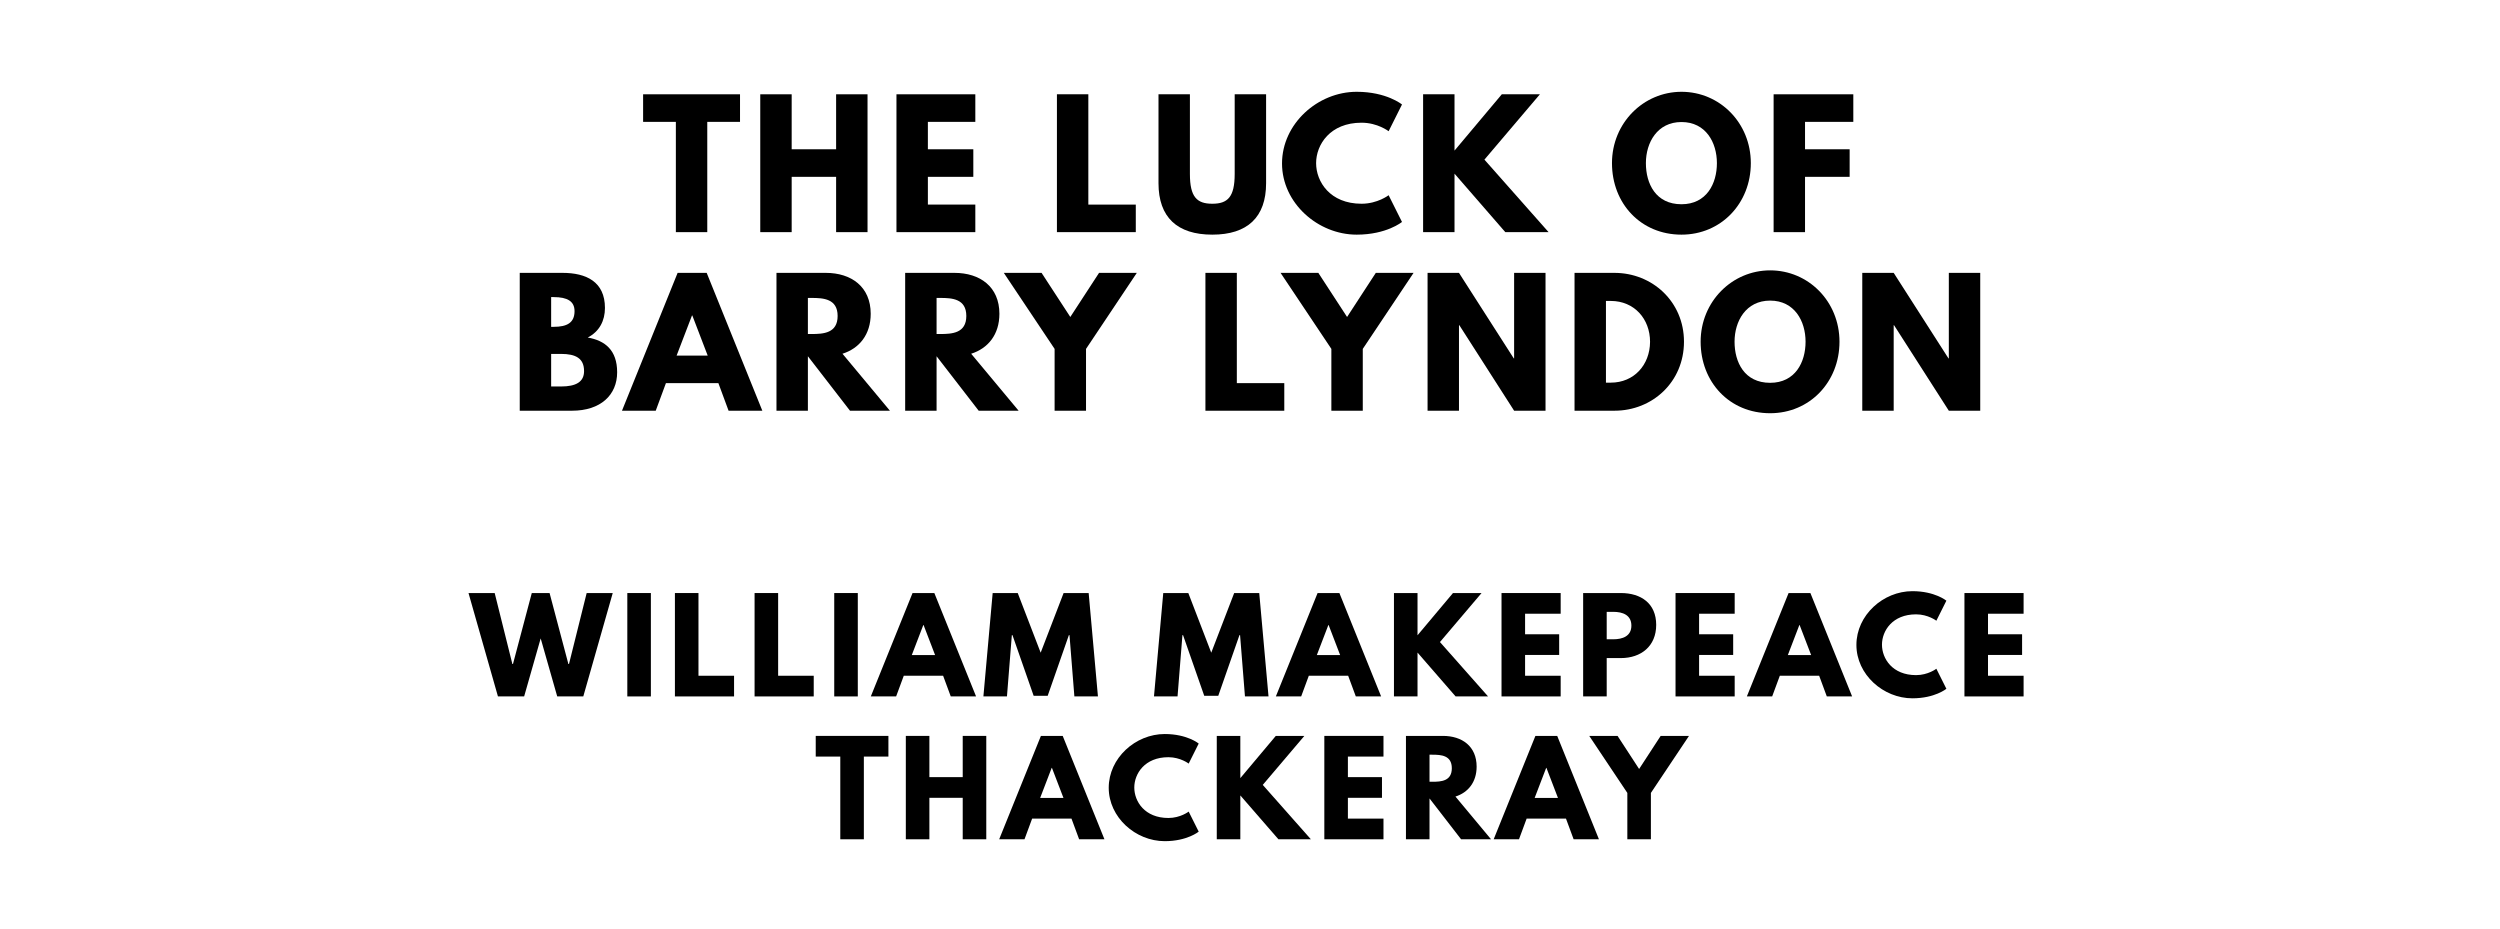
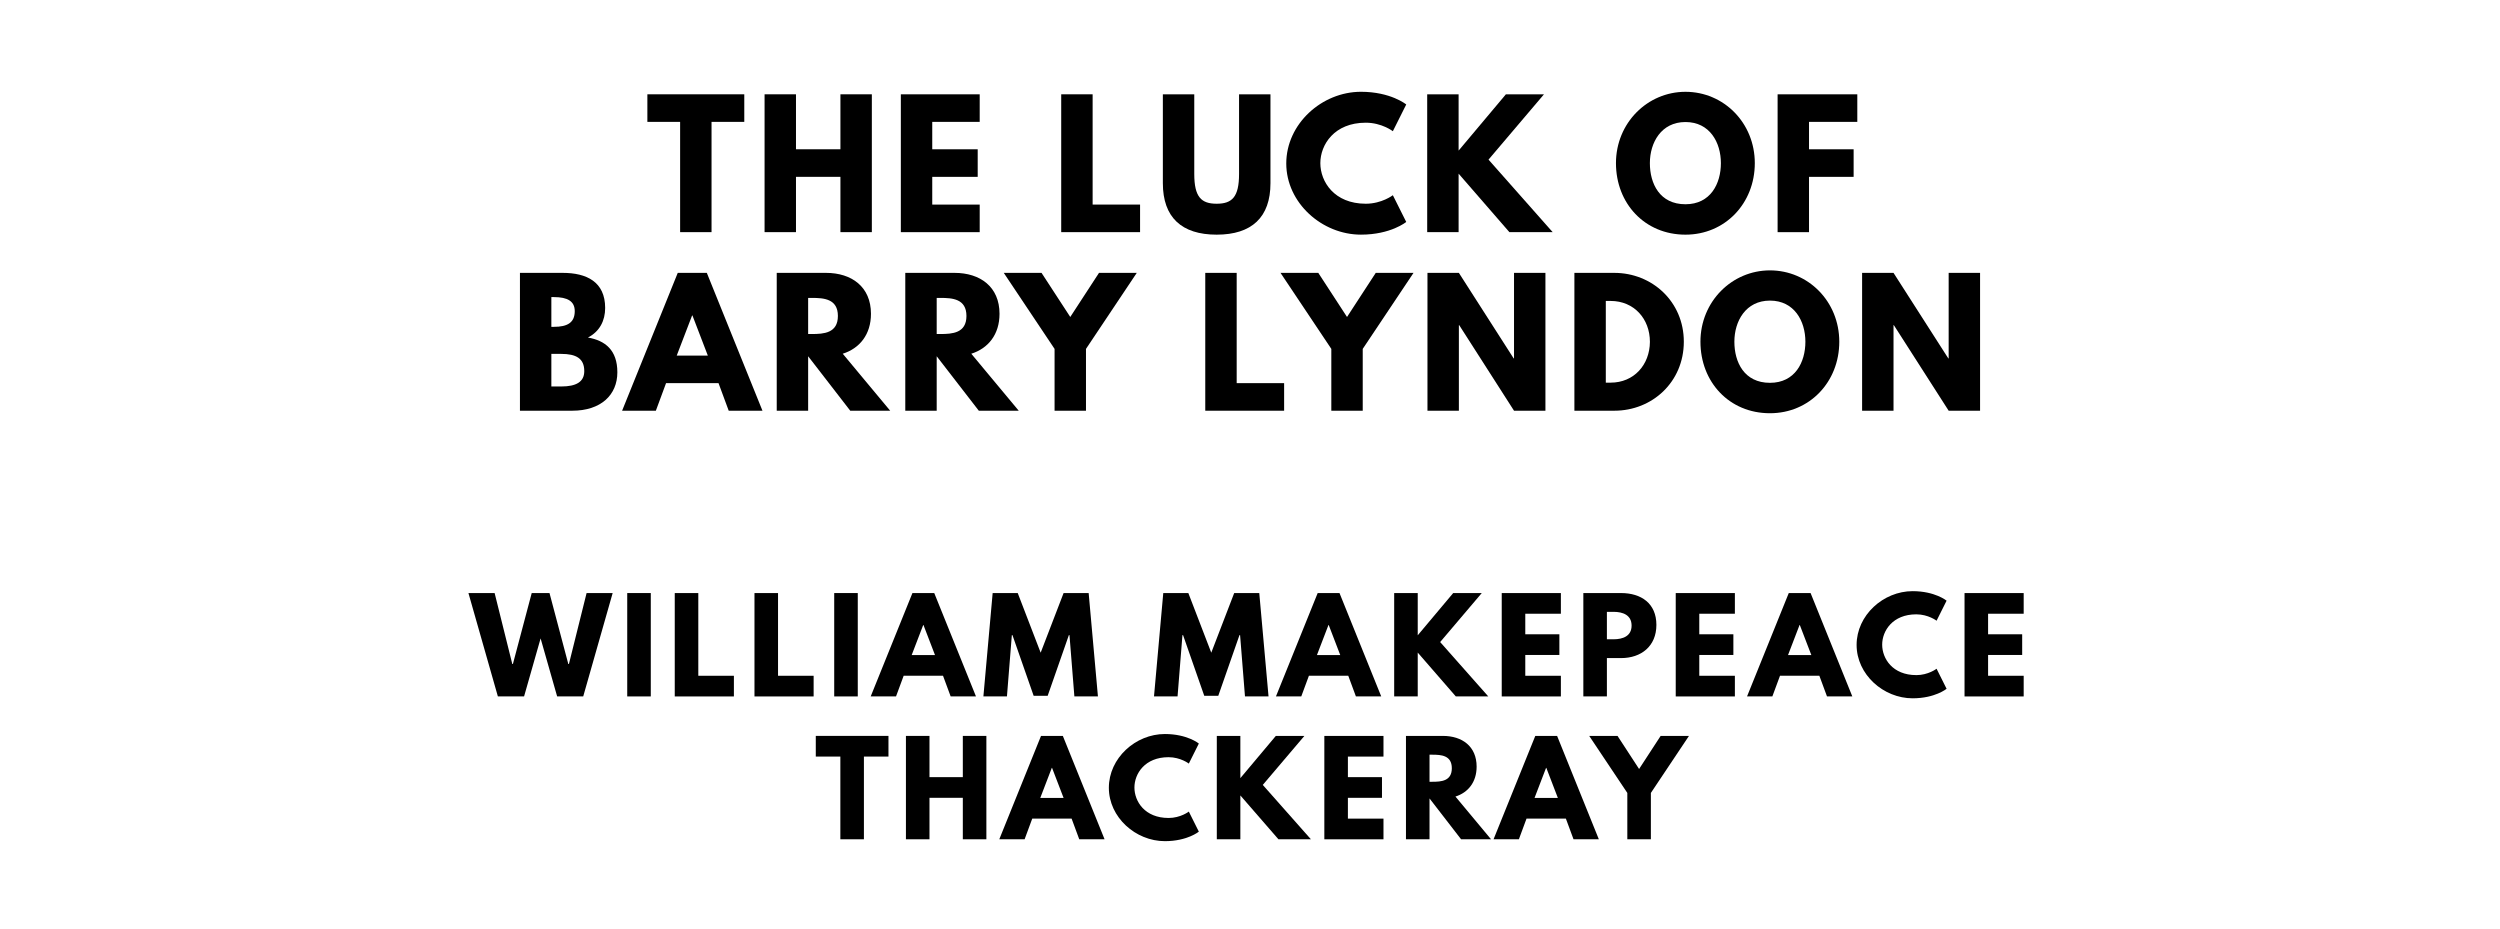
<svg xmlns="http://www.w3.org/2000/svg" version="1.1" viewBox="0 0 1400 520">
  <g aria-label="THE LUCK OF">
-     <path d="m 360.142,68.246 h 18.339 V 130 h 17.591 V 68.246 h 18.339 V 52.807 h -54.269 z" />
-     <path d="m 443.336,99.029 h 24.889 V 130 h 17.591 V 52.807 H 468.225 V 83.591 H 443.336 V 52.807 H 425.746 V 130 h 17.591 z" />
-     <path d="M 546.181,52.807 H 502.018 V 130 h 44.164 v -15.439 h -26.573 V 99.029 h 25.45 V 83.591 H 519.608 V 68.246 h 26.573 z" />
-     <path d="M 609.469,52.807 H 591.879 V 130 h 44.164 v -15.439 h -26.573 z" />
-     <path d="m 709.015,52.807 h -17.591 v 44.632 c 0,12.912 -3.93,16.655 -12.538,16.655 -8.608,0 -12.538,-3.743 -12.538,-16.655 V 52.807 H 648.757 v 49.778 c 0,19.088 10.48,28.819 30.129,28.819 19.649,0 30.129,-9.731 30.129,-28.819 z" />
-     <path d="m 762.472,114.094 c -17.684,0 -25.45,-12.351 -25.45,-22.737 0,-10.292 7.766,-22.643 25.45,-22.643 8.982,0 15.158,4.772 15.158,4.772 l 7.485,-14.971 c 0,0 -8.608,-7.111 -25.357,-7.111 -21.895,0 -41.825,17.965 -41.825,40.14 0,22.082 20.023,39.86 41.825,39.86 16.749,0 25.357,-7.111 25.357,-7.111 l -7.485,-14.971 c 0,0 -6.175,4.772 -15.158,4.772 z" />
-     <path d="M 867.206,130 831.276,89.392 862.341,52.807 H 841.007 L 814.528,84.339 V 52.807 H 796.937 V 130 h 17.591 V 97.251 L 842.972,130 Z" />
-     <path d="m 902.708,91.357 c 0,22.55 16.094,40.047 38.924,40.047 22.175,0 38.83,-17.497 38.83,-40.047 0,-22.55 -17.404,-39.953 -38.83,-39.953 -21.24,0 -38.924,17.404 -38.924,39.953 z m 18.994,0 c 0,-11.509 6.363,-23.018 19.93,-23.018 13.661,0 19.836,11.509 19.836,23.018 0,11.509 -5.801,23.018 -19.836,23.018 -14.409,0 -19.93,-11.509 -19.93,-23.018 z" />
-     <path d="M 1037.855,52.807 H 993.224 V 130 h 17.591 V 99.029 h 24.983 V 83.591 h -24.983 V 68.246 h 27.041 z" />
+     <path d="M362.53,68.25l0.00-15.44l54.27,0.00l0.00,15.44l-18.34,0.00l0.00,61.75l-17.59,0.00l0.00-61.75l-18.34,0.00z" />
+     <path d="M445.75,99.03l0.00,30.97l-17.59,0.00l0.00-77.19l17.59,0.00l0.00,30.78l24.89,0.00l0.00-30.78l17.59,0.00l0.00,77.19l-17.59,0.00l0.00-30.97l-24.89,0.00z" />
+     <path d="M548.63,52.81l0.00,15.44l-26.57,0.00l0.00,15.35l25.45,0.00l0.00,15.44l-25.45,0.00l0.00,15.53l26.57,0.00l0.00,15.44l-44.16,0.00l0.00-77.19l44.16,0.00z" />
+     <path d="M611.87,52.81l0.00,61.75l26.57,0.00l0.00,15.44l-44.16,0.00l0.00-77.19l17.59,0.00z" />
+     <path d="M711.46,52.81l0.00,49.78c0.00,19.09-10.48,28.82-30.13,28.82s-30.13-9.73-30.13-28.82l0.00-49.78l17.59,0.00l0.00,44.63c0.00,12.91,3.93,16.65,12.54,16.65s12.54-3.74,12.54-16.65l0.00-44.63l17.59,0.00z" />
+     <path d="M764.84,114.09c8.98,0.00,15.16-4.77,15.16-4.77l7.49,14.97s-8.61,7.11-25.36,7.11c-21.80,0.00-41.82-17.78-41.82-39.86c0.00-22.18,19.93-40.14,41.82-40.14c16.75,0.00,25.36,7.11,25.36,7.11l-7.49,14.97s-6.18-4.77-15.16-4.77c-17.68,0.00-25.45,12.35-25.45,22.64c0.00,10.39,7.77,22.74,25.45,22.74z" />
+     <path d="M869.49,130.00l-24.23,0.00l-28.44-32.75l0.00,32.75l-17.59,0.00l0.00-77.19l17.59,0.00l0.00,31.53l26.48-31.53l21.33,0.00l-31.06,36.58z" />
+     <path d="M904.94,91.36c0.00-22.55,17.68-39.95,38.92-39.95c21.43,0.00,38.83,17.40,38.83,39.95s-16.65,40.05-38.83,40.05c-22.83,0.00-38.92-17.50-38.92-40.05z  M923.93,91.36c0.00,11.51,5.52,23.02,19.93,23.02c14.04,0.00,19.84-11.51,19.84-23.02s-6.18-23.02-19.84-23.02c-13.57,0.00-19.93,11.51-19.93,23.02z" />
+     <path d="M1040.09,52.81l0.00,15.44l-27.04,0.00l0.00,15.35l24.98,0.00l0.00,15.44l-24.98,0.00l0.00,30.97l-17.59,0.00l0.00-77.19l44.63,0.00z" />
  </g>
  <g aria-label="BARRY LYNDON">
-     <path d="M 291.053,152.807 V 230 h 29.287 c 16,0 25.263,-8.795 25.263,-21.52 0,-12.444 -6.83,-17.778 -16.468,-19.462 6.55,-3.368 9.637,-9.45 9.637,-16.561 0,-14.69 -10.48,-19.649 -23.766,-19.649 z m 17.591,30.222 v -16.655 h 1.404 c 7.673,0 11.696,2.339 11.696,7.86 0,6.456 -4.117,8.795 -11.696,8.795 z m 0,33.404 v -18.246 h 5.52 c 8.327,0 12.912,2.526 12.912,9.637 0,6.082 -4.585,8.608 -12.912,8.608 z" />
-     <path d="m 395.747,152.807 h -16.281 L 348.308,230 h 18.901 l 5.708,-15.439 h 29.38 L 408.004,230 h 18.901 z m 0.561,46.316 h -17.404 l 8.608,-22.456 h 0.187 z" />
-     <path d="M 434.825,152.807 V 230 h 17.591 V 199.497 L 475.994,230 h 22.363 l -26.573,-31.906 c 9.45,-2.994 15.813,-10.76 15.813,-22.363 0,-15.158 -10.854,-22.924 -25.17,-22.924 z m 17.591,34.246 V 166.842 h 2.058 c 6.643,0 14.596,0.468 14.596,10.105 0,9.637 -7.953,10.105 -14.596,10.105 z" />
-     <path d="M 506.893,152.807 V 230 h 17.591 V 199.497 L 548.063,230 h 22.363 l -26.573,-31.906 c 9.45,-2.994 15.813,-10.76 15.813,-22.363 0,-15.158 -10.854,-22.924 -25.17,-22.924 z m 17.591,34.246 V 166.842 h 2.058 c 6.643,0 14.596,0.468 14.596,10.105 0,9.637 -7.953,10.105 -14.596,10.105 z" />
-     <path d="m 562.135,152.807 28.444,42.573 V 230 h 17.591 v -34.62 l 28.444,-42.573 h -21.146 l -16.094,24.702 -16.094,-24.702 z" />
-     <path d="M 692.627,152.807 H 675.037 V 230 h 44.164 v -15.439 h -26.573 z" />
-     <path d="m 717.12,152.807 28.444,42.573 V 230 h 17.591 v -34.62 l 28.444,-42.573 h -21.146 l -16.094,24.702 -16.094,-24.702 z" />
-     <path d="m 817.028,182.094 h 0.187 L 847.905,230 h 17.591 v -77.193 h -17.591 v 47.906 h -0.187 L 817.028,152.807 H 799.437 V 230 h 17.591 z" />
-     <path d="M 881.74,152.807 V 230 h 22.363 c 21.24,0 38.924,-16.094 38.924,-38.643 0,-22.456 -17.778,-38.55 -38.924,-38.55 z m 17.591,61.474 v -45.754 h 2.713 c 13.099,0 21.988,10.012 21.988,22.924 -0.094,12.912 -8.982,22.83 -21.988,22.83 z" />
-     <path d="m 952.357,191.357 c 0,22.55 16.094,40.047 38.924,40.047 22.175,0 38.83,-17.497 38.83,-40.047 0,-22.55 -17.404,-39.953 -38.83,-39.953 -21.24,0 -38.924,17.404 -38.924,39.953 z m 18.994,0 c 0,-11.509 6.363,-23.018 19.93,-23.018 13.661,0 19.836,11.509 19.836,23.018 0,11.509 -5.801,23.018 -19.836,23.018 -14.409,0 -19.93,-11.509 -19.93,-23.018 z" />
-     <path d="m 1060.464,182.094 h 0.187 L 1091.341,230 h 17.591 v -77.193 h -17.591 v 47.906 h -0.187 l -30.69,-47.906 h -17.591 V 230 h 17.591 z" />
+     <path d="M291.17,152.81l23.95,0.00c13.29,0.00,23.77,4.96,23.77,19.65c0.00,7.11-3.09,13.19-9.64,16.56c9.64,1.68,16.47,7.02,16.47,19.46c0.00,12.73-9.26,21.52-25.26,21.52l-29.29,0.00l0.00-77.19z  M308.76,183.03l1.40,0.00c7.58,0.00,11.70-2.34,11.70-8.80c0.00-5.52-4.02-7.86-11.70-7.86l-1.40,0.00l0.00,16.65z  M308.76,216.43l5.52,0.00c8.33,0.00,12.91-2.53,12.91-8.61c0.00-7.11-4.58-9.64-12.91-9.64l-5.52,0.00l0.00,18.25z" />
+     <path d="M395.82,152.81l31.16,77.19l-18.90,0.00l-5.71-15.44l-29.38,0.00l-5.71,15.44l-18.90,0.00l31.16-77.19l16.28,0.00z  M396.38,199.12l-8.61-22.46l-0.19,0.00l-8.61,22.46l17.40,0.00z" />
+     <path d="M434.97,152.81l27.60,0.00c14.32,0.00,25.17,7.77,25.17,22.92c0.00,11.60-6.36,19.37-15.81,22.36l26.57,31.91l-22.36,0.00l-23.58-30.50l0.00,30.50l-17.59,0.00l0.00-77.19z  M452.56,187.05l2.06,0.00c6.64,0.00,14.60-0.47,14.60-10.11s-7.95-10.11-14.60-10.11l-2.06,0.00l0.00,20.21z" />
+     <path d="M506.96,152.81l27.60,0.00c14.32,0.00,25.17,7.77,25.17,22.92c0.00,11.60-6.36,19.37-15.81,22.36l26.57,31.91l-22.36,0.00l-23.58-30.50l0.00,30.50l-17.59,0.00l0.00-77.19z  M524.55,187.05l2.06,0.00c6.64,0.00,14.60-0.47,14.60-10.11s-7.95-10.11-14.60-10.11l-2.06,0.00l0.00,20.21z" />
+     <path d="M562.11,152.81l21.15,0.00l16.09,24.70l16.09-24.70l21.15,0.00l-28.44,42.57l0.00,34.62l-17.59,0.00l0.00-34.62z" />
+     <path d="M692.54,152.81l0.00,61.75l26.57,0.00l0.00,15.44l-44.16,0.00l0.00-77.19l17.59,0.00z" />
+     <path d="M717.09,152.81l21.15,0.00l16.09,24.70l16.09-24.70l21.15,0.00l-28.44,42.57l0.00,34.62l-17.59,0.00l0.00-34.62z" />
+     <path d="M816.97,182.09l0.00,47.91l-17.59,0.00l0.00-77.19l17.59,0.00l30.69,47.91l0.19,0.00l0.00-47.91l17.59,0.00l0.00,77.19l-17.59,0.00l-30.69-47.91l-0.19,0.00z" />
+     <path d="M881.66,152.81l22.36,0.00c21.15,0.00,38.92,16.09,38.92,38.55c0.00,22.55-17.68,38.64-38.92,38.64l-22.36,0.00l0.00-77.19z  M899.25,214.28l2.71,0.00c13.01,0.00,21.89-9.92,21.99-22.83c0.00-12.91-8.89-22.92-21.99-22.92l-2.71,0.00l0.00,45.75z" />
+     <path d="M952.25,191.36c0.00-22.55,17.68-39.95,38.92-39.95c21.43,0.00,38.83,17.40,38.83,39.95s-16.65,40.05-38.83,40.05c-22.83,0.00-38.92-17.50-38.92-40.05z  M971.25,191.36c0.00,11.51,5.52,23.02,19.93,23.02c14.04,0.00,19.84-11.51,19.84-23.02s-6.18-23.02-19.84-23.02c-13.57,0.00-19.93,11.51-19.93,23.02z" />
+     <path d="M1060.37,182.09l0.00,47.91l-17.59,0.00l0.00-77.19l17.59,0.00l30.69,47.91l0.19,0.00l0.00-47.91l17.59,0.00l0.00,77.19l-17.59,0.00l-30.69-47.91l-0.19,0.00z" />
  </g>
  <g aria-label="WILLIAM MAKEPEACE">
-     <path d="m 312.044,390 h 14.596 l 16.491,-57.895 h -14.596 l -9.895,39.719 h -0.351 l -10.526,-39.719 h -9.965 l -10.526,39.719 h -0.351 l -9.895,-39.719 H 262.36 L 278.851,390 h 14.667 l 9.263,-32.491 z" />
-     <path d="M 364.49,332.105 H 351.297 V 390 h 13.193 z" />
-     <path d="M 391.145,332.105 H 377.952 V 390 h 33.123 v -11.579 h -19.93 z" />
-     <path d="M 435.756,332.105 H 422.563 V 390 h 33.123 v -11.579 h -19.93 z" />
-     <path d="M 480.367,332.105 H 467.174 V 390 h 13.193 z" />
-     <path d="M 523.233,332.105 H 511.022 L 487.654,390 h 14.175 l 4.281,-11.579 h 22.035 L 532.426,390 h 14.175 z m 0.421,34.737 H 510.601 L 517.058,350 h 0.14 z" />
-     <path d="m 601.651,390 h 13.193 l -5.193,-57.895 h -14.035 l -12.842,33.404 -12.842,-33.404 H 555.896 L 550.703,390 h 13.193 l 2.737,-34.316 h 0.351 l 11.86,33.965 h 7.86 l 11.86,-33.965 h 0.351 z" />
-     <path d="m 697.177,390 h 13.193 l -5.193,-57.895 h -14.035 l -12.842,33.404 -12.842,-33.404 H 651.423 L 646.23,390 h 13.193 l 2.737,-34.316 h 0.351 l 11.86,33.965 h 7.86 l 11.86,-33.965 h 0.351 z" />
-     <path d="M 750.059,332.105 H 737.848 L 714.48,390 h 14.175 l 4.281,-11.579 h 22.035 L 759.252,390 h 14.175 z m 0.421,34.737 H 737.427 L 743.883,350 h 0.14 z" />
-     <path d="m 833.319,390 -26.947,-30.456 23.298,-27.439 h -16 l -19.86,23.649 V 332.105 H 780.617 V 390 h 13.193 V 365.439 L 815.143,390 Z" />
-     <path d="m 873.975,332.105 h -33.123 V 390 h 33.123 v -11.579 h -19.93 v -11.649 h 19.088 v -11.579 h -19.088 v -11.509 h 19.93 z" />
-     <path d="M 886.56,332.105 V 390 h 13.193 v -21.474 h 7.93 c 11.298,0 19.789,-6.667 19.789,-18.596 0,-12 -8.491,-17.825 -19.789,-17.825 z M 899.753,358 v -15.368 h 3.719 c 5.193,0 10.105,1.754 10.105,7.719 0,5.895 -4.912,7.649 -10.105,7.649 z" />
-     <path d="m 971.42,332.105 h -33.123 V 390 h 33.123 v -11.579 h -19.93 v -11.649 h 19.088 v -11.579 h -19.088 v -11.509 h 19.93 z" />
-     <path d="m 1013.82,332.105 h -12.21 L 978.241,390 h 14.175 l 4.281,-11.579 h 22.035 L 1023.013,390 h 14.175 z m 0.421,34.737 H 1001.188 L 1007.644,350 h 0.14 z" />
-     <path d="m 1072.992,378.07 c -13.263,0 -19.088,-9.263 -19.088,-17.053 0,-7.719 5.824,-16.982 19.088,-16.982 6.737,0 11.368,3.579 11.368,3.579 l 5.614,-11.228 c 0,0 -6.456,-5.333 -19.017,-5.333 -16.421,0 -31.368,13.474 -31.368,30.105 0,16.561 15.018,29.895 31.368,29.895 12.561,0 19.017,-5.333 19.017,-5.333 l -5.614,-11.228 c 0,0 -4.632,3.579 -11.368,3.579 z" />
-     <path d="m 1133.213,332.105 h -33.123 V 390 h 33.123 v -11.579 h -19.93 v -11.649 h 19.088 v -11.579 h -19.088 v -11.509 h 19.93 z" />
+     <path d="M312.00,390.00l-9.26-32.49l-9.26,32.49l-14.67,0.00l-16.49-57.89l14.67,0.00l9.89,39.72l0.35,0.00l10.53-39.72l9.96,0.00l10.53,39.72l0.35,0.00l9.89-39.72l14.60,0.00l-16.49,57.89l-14.60,0.00z" />
+     <path d="M364.44,332.11l0.00,57.89l-13.19,0.00l0.00-57.89l13.19,0.00z" />
+     <path d="M391.05,332.11l0.00,46.32l19.93,0.00l0.00,11.58l-33.12,0.00l0.00-57.89l13.19,0.00z" />
+     <path d="M435.70,332.11l0.00,46.32l19.93,0.00l0.00,11.58l-33.12,0.00l0.00-57.89l13.19,0.00z" />
+     <path d="M480.35,332.11l0.00,57.89l-13.19,0.00l0.00-57.89l13.19,0.00z" />
+     <path d="M523.18,332.11l23.37,57.89l-14.18,0.00l-4.28-11.58l-22.04,0.00l-4.28,11.58l-14.18,0.00l23.37-57.89l12.21,0.00z  M523.60,366.84l-6.46-16.84l-0.14,0.00l-6.46,16.84l13.05,0.00z" />
+     <path d="M601.65,390.00l-2.74-34.32l-0.35,0.00l-11.86,33.96l-7.86,0.00l-11.86-33.96l-0.35,0.00l-2.74,34.32l-13.19,0.00l5.19-57.89l14.04,0.00l12.84,33.40l12.84-33.40l14.04,0.00l5.19,57.89l-13.19,0.00z" />
+     <path d="M697.19,390.00l-2.74-34.32l-0.35,0.00l-11.86,33.96l-7.86,0.00l-11.86-33.96l-0.35,0.00l-2.74,34.32l-13.19,0.00l5.19-57.89l14.04,0.00l12.84,33.40l12.84-33.40l14.04,0.00l5.19,57.89l-13.19,0.00z" />
+     <path d="M750.12,332.11l23.37,57.89l-14.18,0.00l-4.28-11.58l-22.04,0.00l-4.28,11.58l-14.18,0.00l23.37-57.89l12.21,0.00z  M750.54,366.84l-6.46-16.84l-0.14,0.00l-6.46,16.84l13.05,0.00z" />
+     <path d="M833.44,390.00l-18.18,0.00l-21.33-24.56l0.00,24.56l-13.19,0.00l0.00-57.89l13.19,0.00l0.00,23.65l19.86-23.65l16.00,0.00l-23.30,27.44z" />
+     <path d="M874.09,332.11l0.00,11.58l-19.93,0.00l0.00,11.51l19.09,0.00l0.00,11.58l-19.09,0.00l0.00,11.65l19.93,0.00l0.00,11.58l-33.12,0.00l0.00-57.89l33.12,0.00z" />
+     <path d="M886.67,332.11l21.12,0.00c11.30,0.00,19.79,5.82,19.79,17.82c0.00,11.93-8.49,18.60-19.79,18.60l-7.93,0.00l0.00,21.47l-13.19,0.00l0.00-57.89z  M899.86,358.00l3.72,0.00c5.19,0.00,10.11-1.75,10.11-7.65c0.00-5.96-4.91-7.72-10.11-7.72l-3.72,0.00l0.00,15.37z" />
+     <path d="M971.53,332.11l0.00,11.58l-19.93,0.00l0.00,11.51l19.09,0.00l0.00,11.58l-19.09,0.00l0.00,11.65l19.93,0.00l0.00,11.58l-33.12,0.00l0.00-57.89l33.12,0.00z" />
+     <path d="M1013.93,332.11l23.37,57.89l-14.18,0.00l-4.28-11.58l-22.04,0.00l-4.28,11.58l-14.18,0.00l23.37-57.89l12.21,0.00z  M1014.35,366.84l-6.46-16.84l-0.14,0.00l-6.46,16.84l13.05,0.00z" />
+     <path d="M1073.11,378.07c6.74,0.00,11.37-3.58,11.37-3.58l5.61,11.23s-6.46,5.33-19.02,5.33c-16.35,0.00-31.37-13.33-31.37-29.89c0.00-16.63,14.95-30.11,31.37-30.11c12.56,0.00,19.02,5.33,19.02,5.33l-5.61,11.23s-4.63-3.58-11.37-3.58c-13.26,0.00-19.09,9.26-19.09,16.98c0.00,7.79,5.82,17.05,19.09,17.05z" />
+     <path d="M1133.26,332.11l0.00,11.58l-19.93,0.00l0.00,11.51l19.09,0.00l0.00,11.58l-19.09,0.00l0.00,11.65l19.93,0.00l0.00,11.58l-33.12,0.00l0.00-57.89l33.12,0.00z" />
  </g>
  <g aria-label="THACKERAY">
-     <path d="m 456.809,423.684 h 13.754 V 470 h 13.193 v -46.316 h 13.754 v -11.579 h -40.702 z" />
-     <path d="m 520.455,446.772 h 18.667 V 470 h 13.193 v -57.895 h -13.193 v 23.088 H 520.455 V 412.105 H 507.262 V 470 h 13.193 z" />
-     <path d="M 595.119,412.105 H 582.908 L 559.54,470 h 14.175 l 4.281,-11.579 h 22.035 L 604.312,470 h 14.175 z m 0.421,34.737 H 582.487 L 588.944,430 h 0.14 z" />
-     <path d="m 654.291,458.07 c -13.263,0 -19.088,-9.263 -19.088,-17.053 0,-7.719 5.825,-16.982 19.088,-16.982 6.737,0 11.368,3.579 11.368,3.579 l 5.614,-11.228 c 0,0 -6.456,-5.333 -19.018,-5.333 -16.421,0 -31.368,13.474 -31.368,30.105 0,16.561 15.018,29.895 31.368,29.895 12.561,0 19.018,-5.333 19.018,-5.333 l -5.614,-11.228 c 0,0 -4.632,3.579 -11.368,3.579 z" />
-     <path d="m 734.092,470 -26.947,-30.456 23.298,-27.439 h -16 l -19.86,23.649 V 412.105 H 681.39 V 470 h 13.193 V 445.439 L 715.916,470 Z" />
-     <path d="M 774.748,412.105 H 741.626 V 470 h 33.123 v -11.579 h -19.93 v -11.649 h 19.088 v -11.579 h -19.088 v -11.509 h 19.93 z" />
-     <path d="M 787.333,412.105 V 470 h 13.193 V 447.123 L 818.21,470 h 16.772 l -19.93,-23.93 c 7.088,-2.246 11.86,-8.07 11.86,-16.772 0,-11.368 -8.14,-17.193 -18.877,-17.193 z m 13.193,25.684 v -15.158 h 1.544 c 4.982,0 10.947,0.351 10.947,7.579 0,7.228 -5.965,7.579 -10.947,7.579 z" />
-     <path d="M 872.038,412.105 H 859.827 L 836.459,470 h 14.175 l 4.281,-11.579 h 22.035 L 881.231,470 h 14.175 z m 0.421,34.737 H 859.406 L 865.862,430 h 0.14 z" />
-     <path d="m 889.975,412.105 21.333,31.93 V 470 h 13.193 v -25.965 l 21.333,-31.93 h -15.86 l -12.07,18.526 -12.07,-18.526 z" />
+     <path d="M456.84,423.68l0.00-11.58l40.70,0.00l0.00,11.58l-13.75,0.00l0.00,46.32l-13.19,0.00l0.00-46.32l-13.75,0.00z" />
+     <path d="M520.51,446.77l0.00,23.23l-13.19,0.00l0.00-57.89l13.19,0.00l0.00,23.09l18.67,0.00l0.00-23.09l13.19,0.00l0.00,57.89l-13.19,0.00l0.00-23.23l-18.67,0.00z" />
+     <path d="M595.19,412.11l23.37,57.89l-14.18,0.00l-4.28-11.58l-22.04,0.00l-4.28,11.58l-14.18,0.00l23.37-57.89l12.21,0.00z  M595.61,446.84l-6.46-16.84l-0.14,0.00l-6.46,16.84l13.05,0.00z" />
+     <path d="M654.37,458.07c6.74,0.00,11.37-3.58,11.37-3.58l5.61,11.23s-6.46,5.33-19.02,5.33c-16.35,0.00-31.37-13.33-31.37-29.89c0.00-16.63,14.95-30.11,31.37-30.11c12.56,0.00,19.02,5.33,19.02,5.33l-5.61,11.23s-4.63-3.58-11.37-3.58c-13.26,0.00-19.09,9.26-19.09,16.98c0.00,7.79,5.82,17.05,19.09,17.05z" />
+     <path d="M734.11,470.00l-18.18,0.00l-21.33-24.56l0.00,24.56l-13.19,0.00l0.00-57.89l13.19,0.00l0.00,23.65l19.86-23.65l16.00,0.00l-23.30,27.44z" />
+     <path d="M774.75,412.11l0.00,11.58l-19.93,0.00l0.00,11.51l19.09,0.00l0.00,11.58l-19.09,0.00l0.00,11.65l19.93,0.00l0.00,11.58l-33.12,0.00l0.00-57.89l33.12,0.00z" />
+     <path d="M787.33,412.11l20.70,0.00c10.74,0.00,18.88,5.82,18.88,17.19c0.00,8.70-4.77,14.53-11.86,16.77l19.93,23.93l-16.77,0.00l-17.68-22.88l0.00,22.88l-13.19,0.00l0.00-57.89z  M800.53,437.79l1.54,0.00c4.98,0.00,10.95-0.35,10.95-7.58s-5.96-7.58-10.95-7.58l-1.54,0.00l0.00,15.16z" />
+     <path d="M871.98,412.11l23.37,57.89l-14.18,0.00l-4.28-11.58l-22.04,0.00l-4.28,11.58l-14.18,0.00l23.37-57.89l12.21,0.00z  M872.40,446.84l-6.46-16.84l-0.14,0.00l-6.46,16.84l13.05,0.00z" />
+     <path d="M889.96,412.11l15.86,0.00l12.07,18.53l12.07-18.53l15.86,0.00l-21.33,31.93l0.00,25.96l-13.19,0.00l0.00-25.96z" />
  </g>
</svg>
